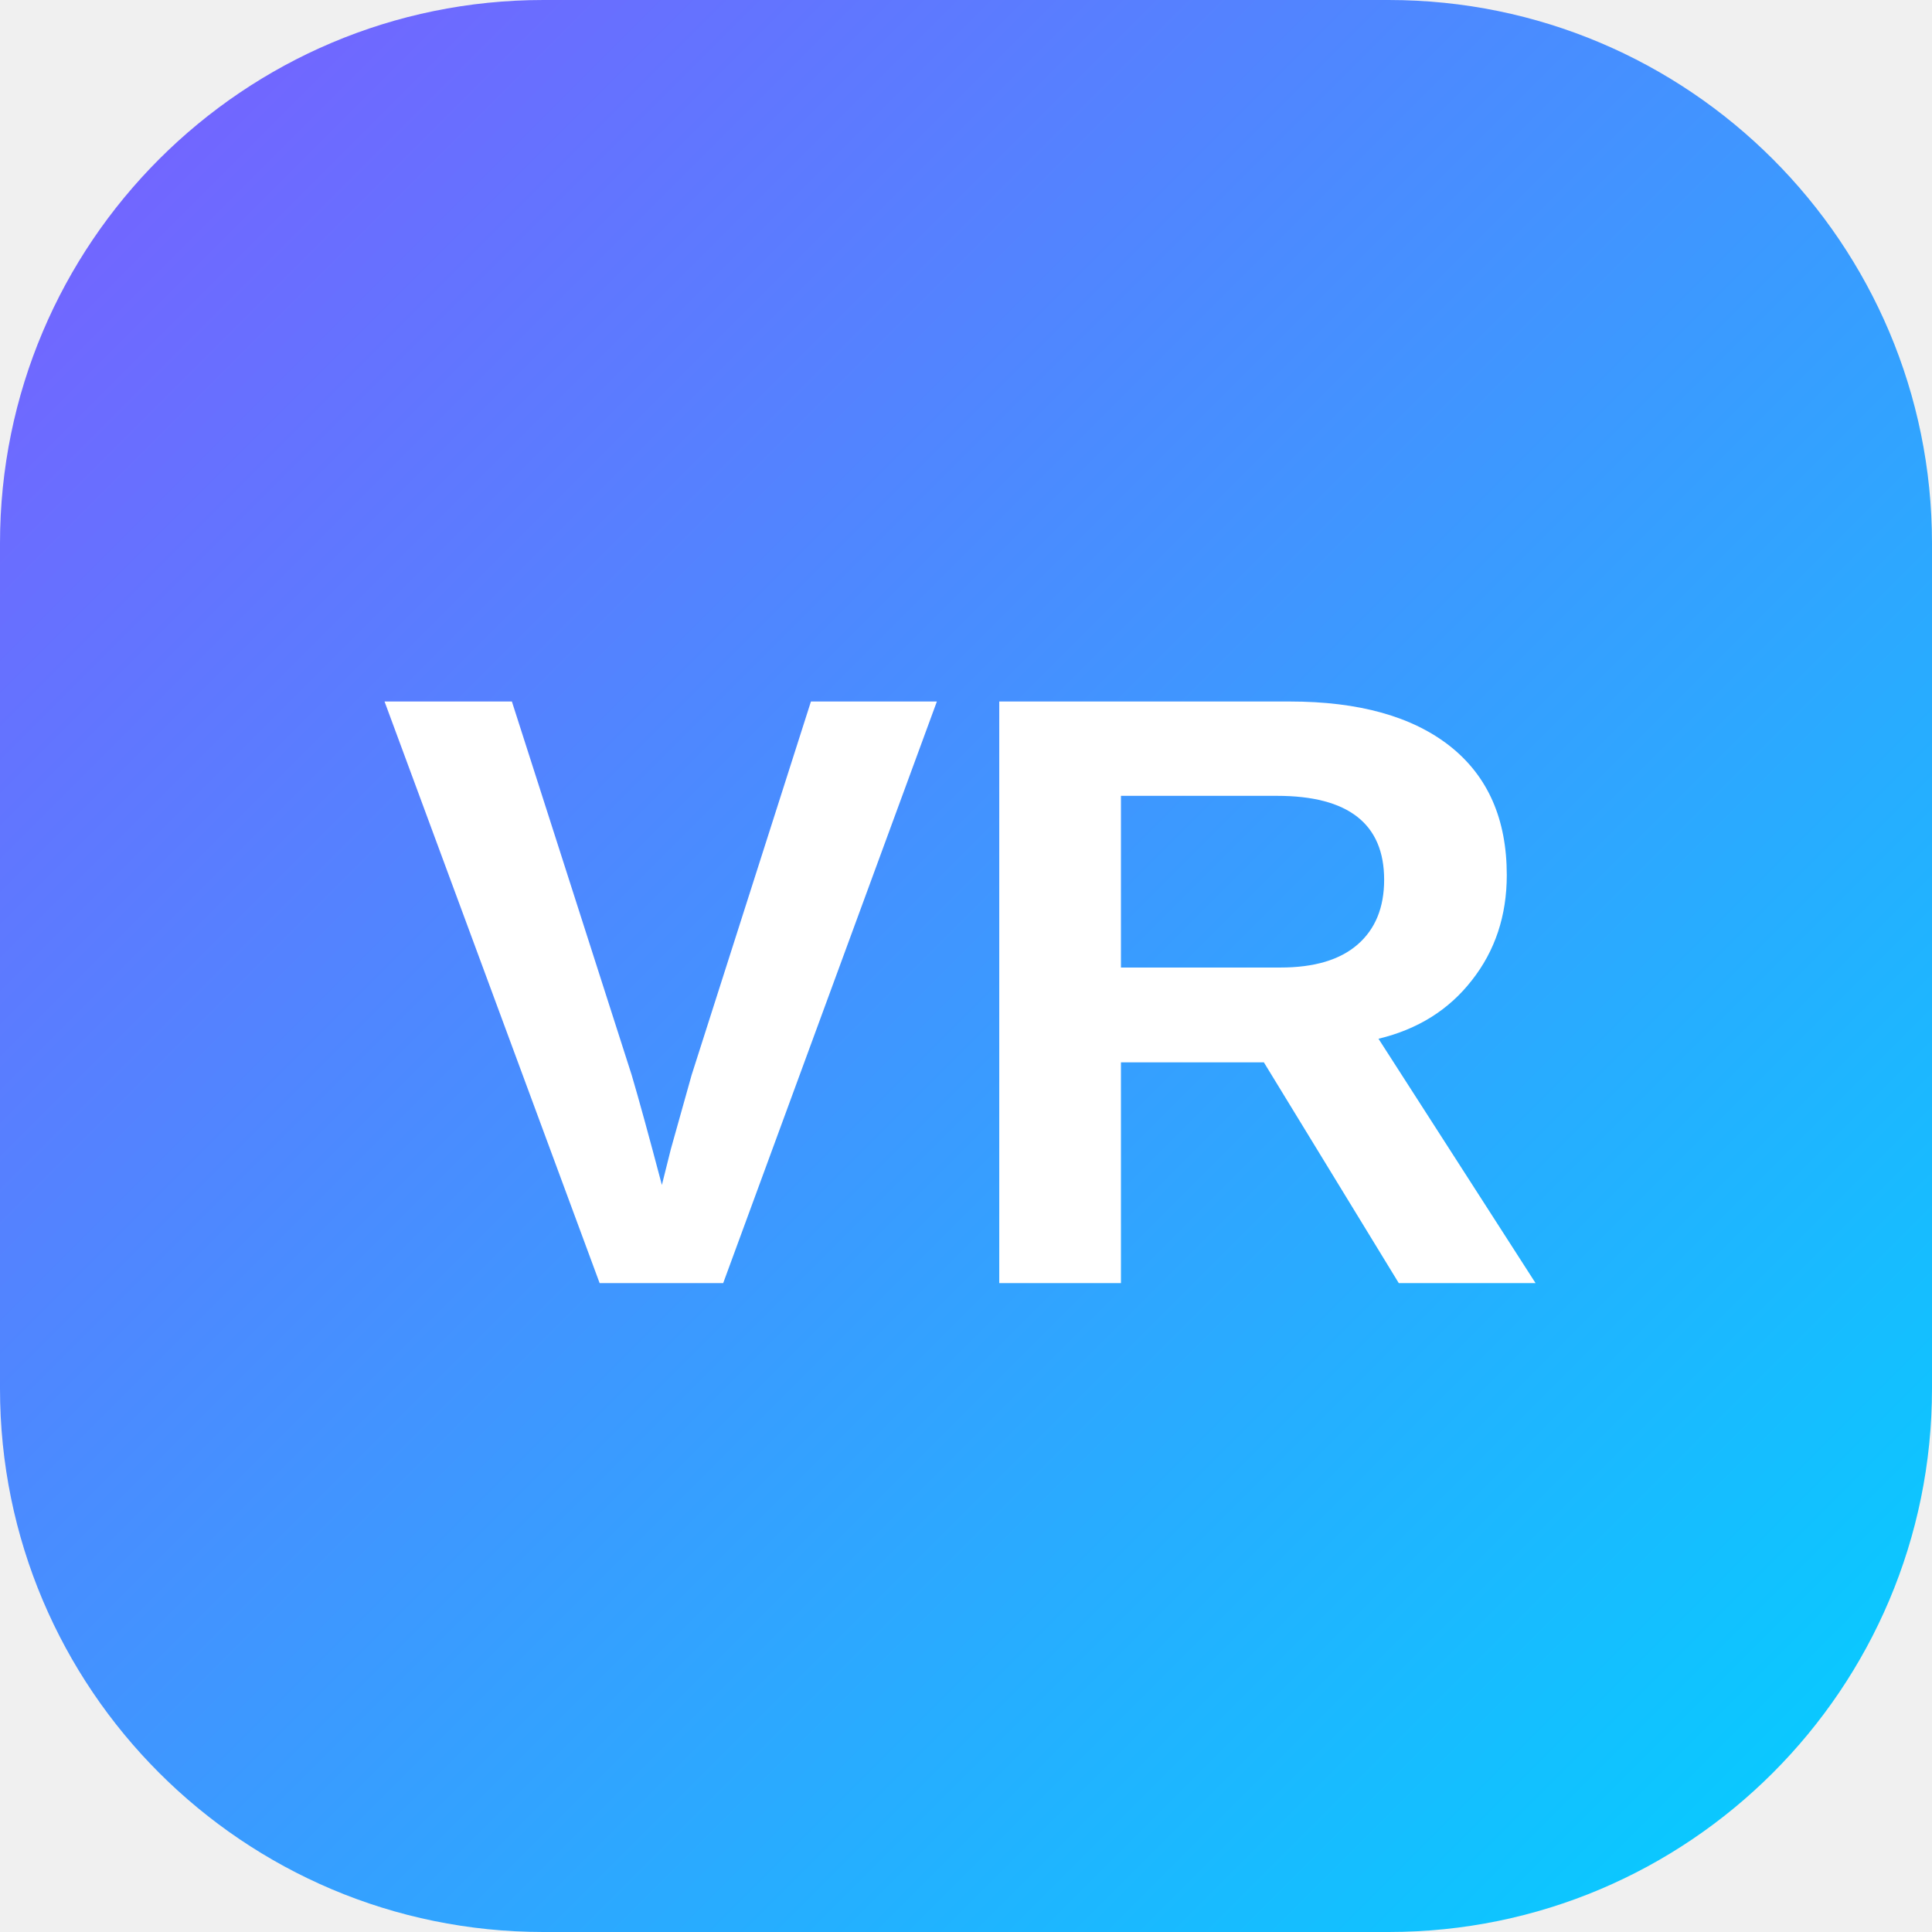
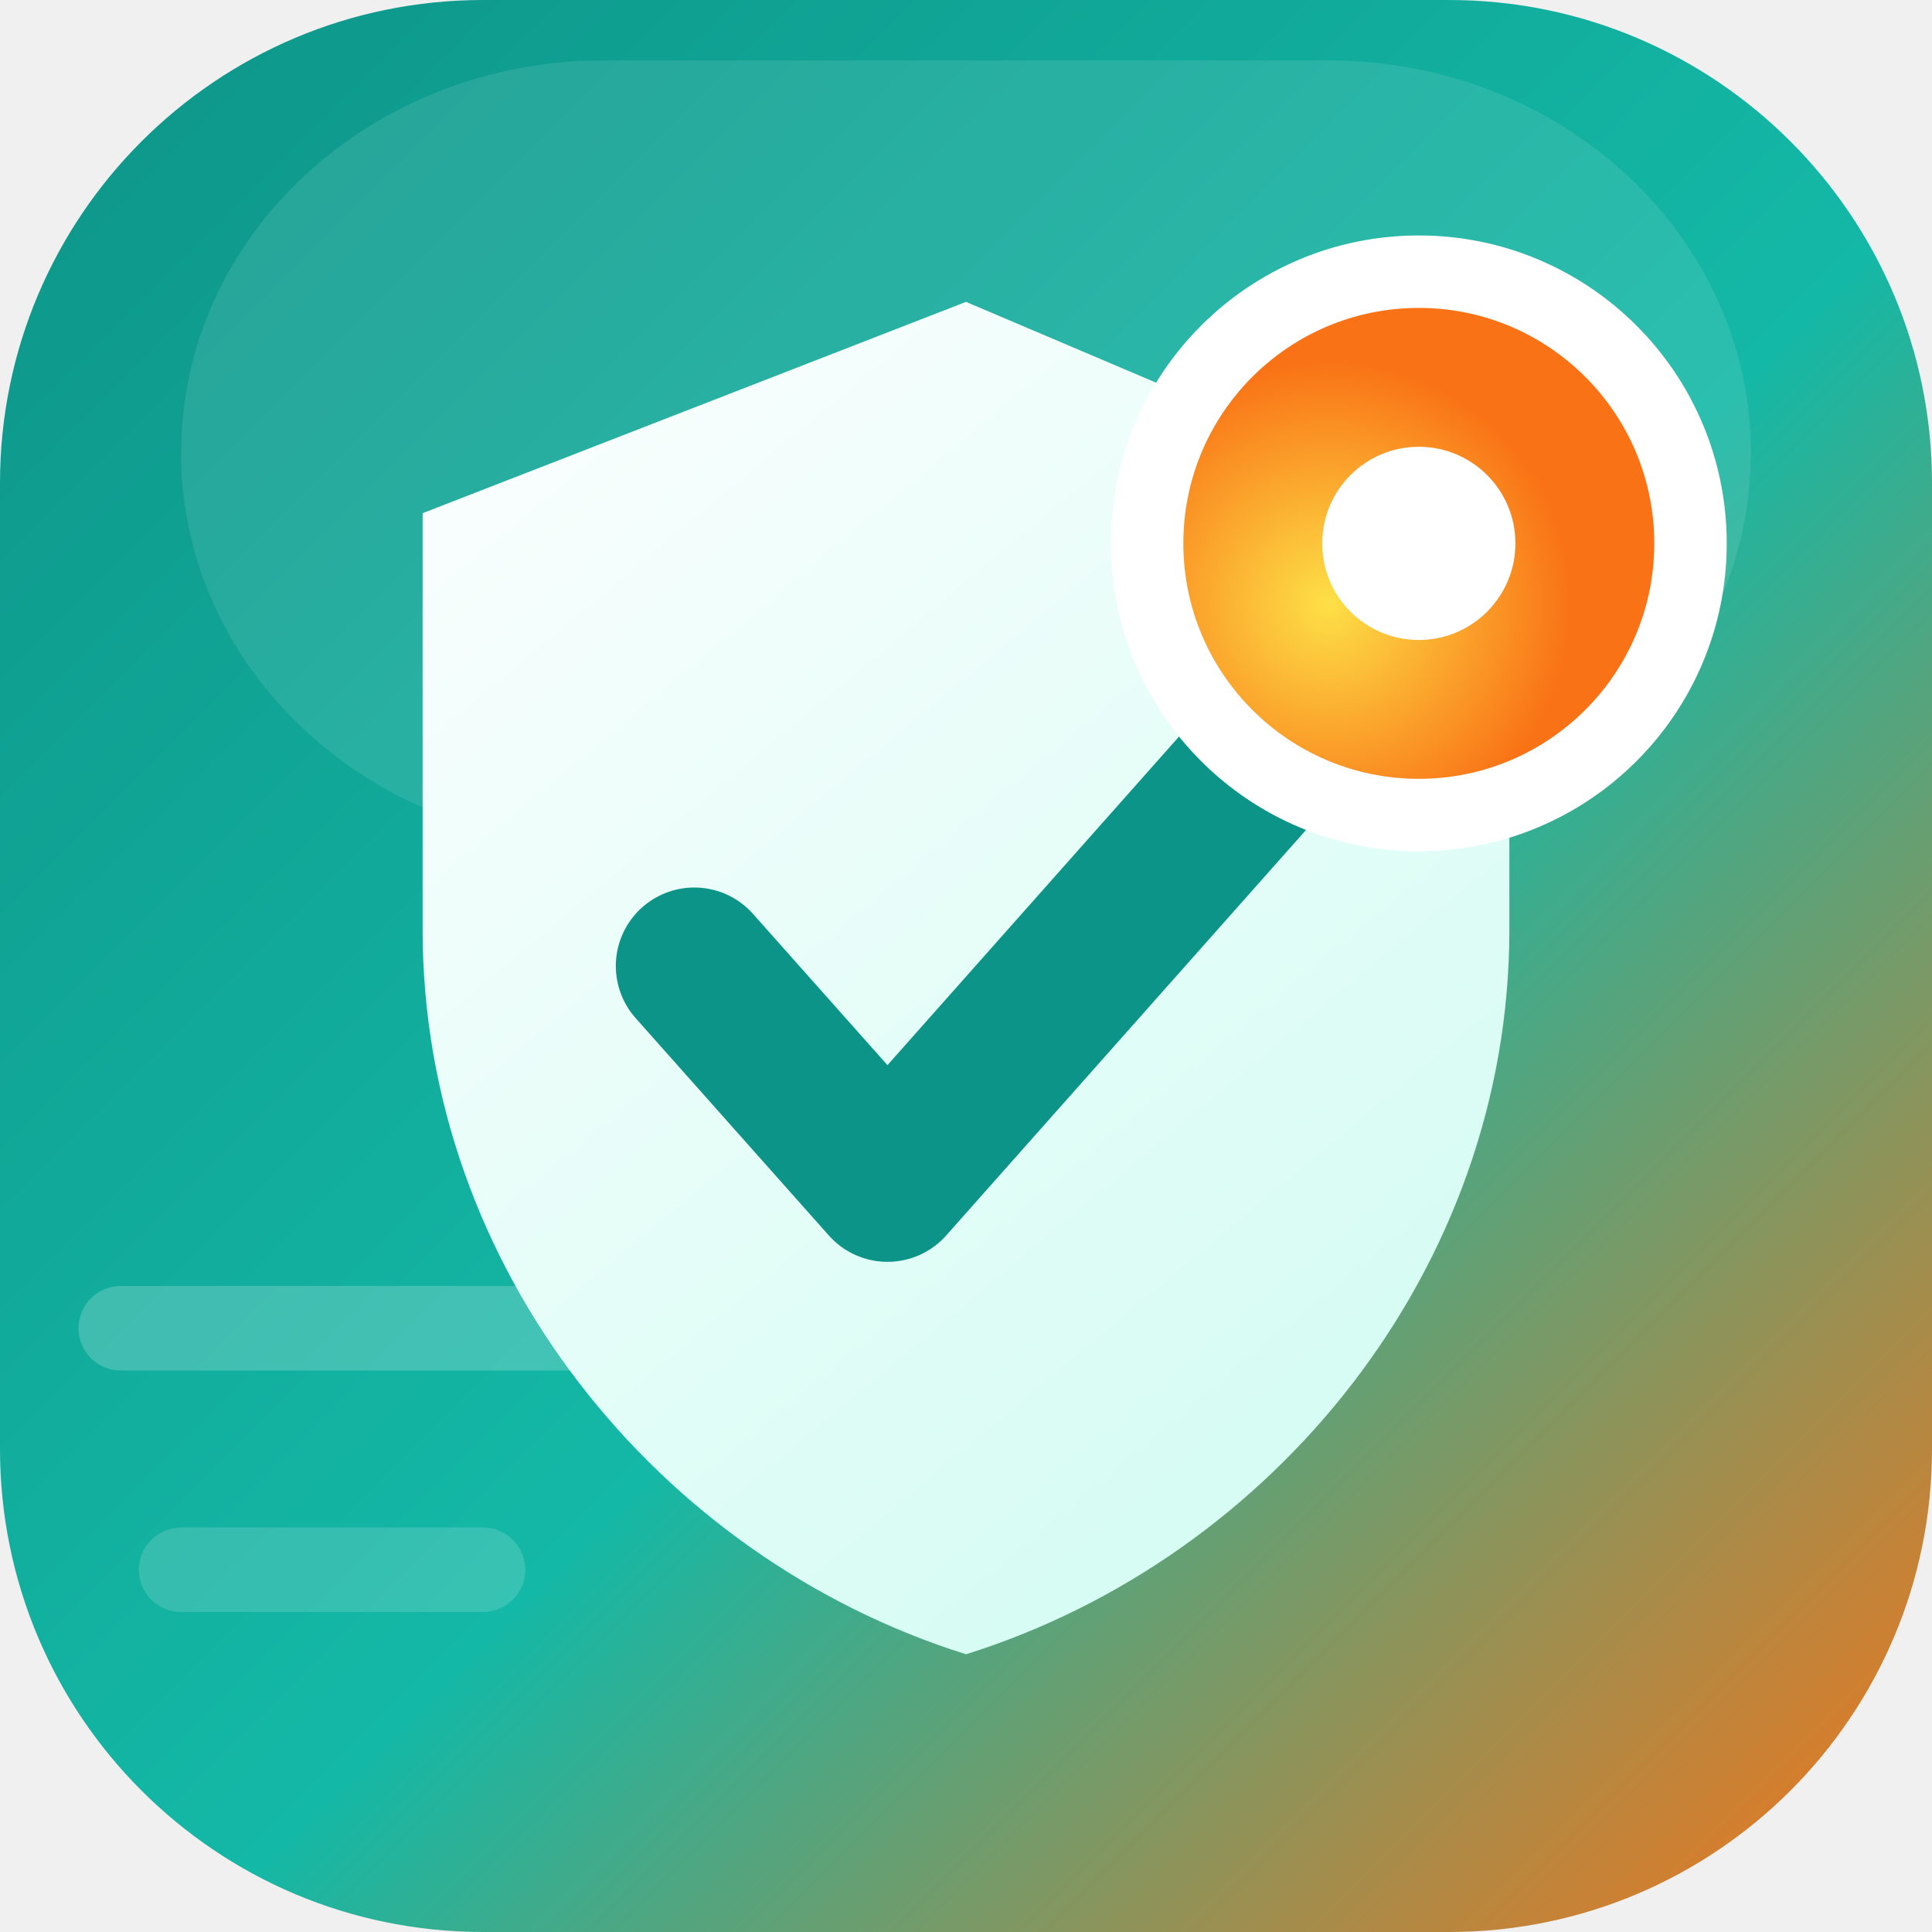
- <svg xmlns="http://www.w3.org/2000/svg" viewBox="0 0 64 64">
+ <svg xmlns="http://www.w3.org/2000/svg" viewBox="0 0 32 32">
  <defs>
-     <linearGradient id="g" x1="0" y1="0" x2="1" y2="1">
-       <stop offset="0%" stop-color="#7c5cff" />
-       <stop offset="100%" stop-color="#00d2ff" />
+     <linearGradient id="bgg" x1="0" y1="0" x2="32" y2="32" gradientUnits="userSpaceOnUse">
+       <stop offset="0%" stop-color="#0d9488" />
+       <stop offset="55%" stop-color="#14b8a6" />
+       <stop offset="100%" stop-color="#f97316" />
    </linearGradient>
+     <linearGradient id="shf" x1="6" y1="4" x2="26" y2="28" gradientUnits="userSpaceOnUse">
+       <stop offset="0%" stop-color="#ffffff" />
+       <stop offset="100%" stop-color="#ccfbf1" />
+     </linearGradient>
+     <radialGradient id="dot" cx="22" cy="10" r="4" gradientUnits="userSpaceOnUse">
+       <stop offset="0%" stop-color="#fde047" />
+       <stop offset="100%" stop-color="#f97316" />
+     </radialGradient>
  </defs>
-   <rect width="64" height="64" rx="18" fill="url(#g)" />
-   <text x="50%" y="54%" text-anchor="middle" dominant-baseline="middle" font-family="Manrope, Arial, sans-serif" font-size="28" font-weight="800" fill="white">
-     VR
-   </text>
+   <rect width="32" height="32" rx="8" fill="url(#bgg)" />
+   <rect x="3" y="1" width="26" height="13" rx="7" fill="white" opacity="0.10" />
+   <path d="M2 22 L10 22" stroke="white" stroke-width="1.4" stroke-linecap="round" opacity="0.20" />
+   <path d="M3 26 L8 26" stroke="white" stroke-width="1.4" stroke-linecap="round" opacity="0.15" />
+   <path d="M16 5L7 8.5V15.4C7 21.0 10.9 25.8 16 27.4C21.1 25.8 25 21.0 25 15.4V8.8L24 8.4Z" fill="url(#shf)" />
+   <path d="M11.5 16L14.7 19.6L21 12.5" stroke="#0d9488" stroke-width="2.6" stroke-linecap="round" stroke-linejoin="round" fill="none" />
+   <circle cx="23.5" cy="9" r="4.5" fill="url(#dot)" stroke="white" stroke-width="1.2" />
+   <circle cx="23.5" cy="9" r="1.6" fill="white" />
</svg>
